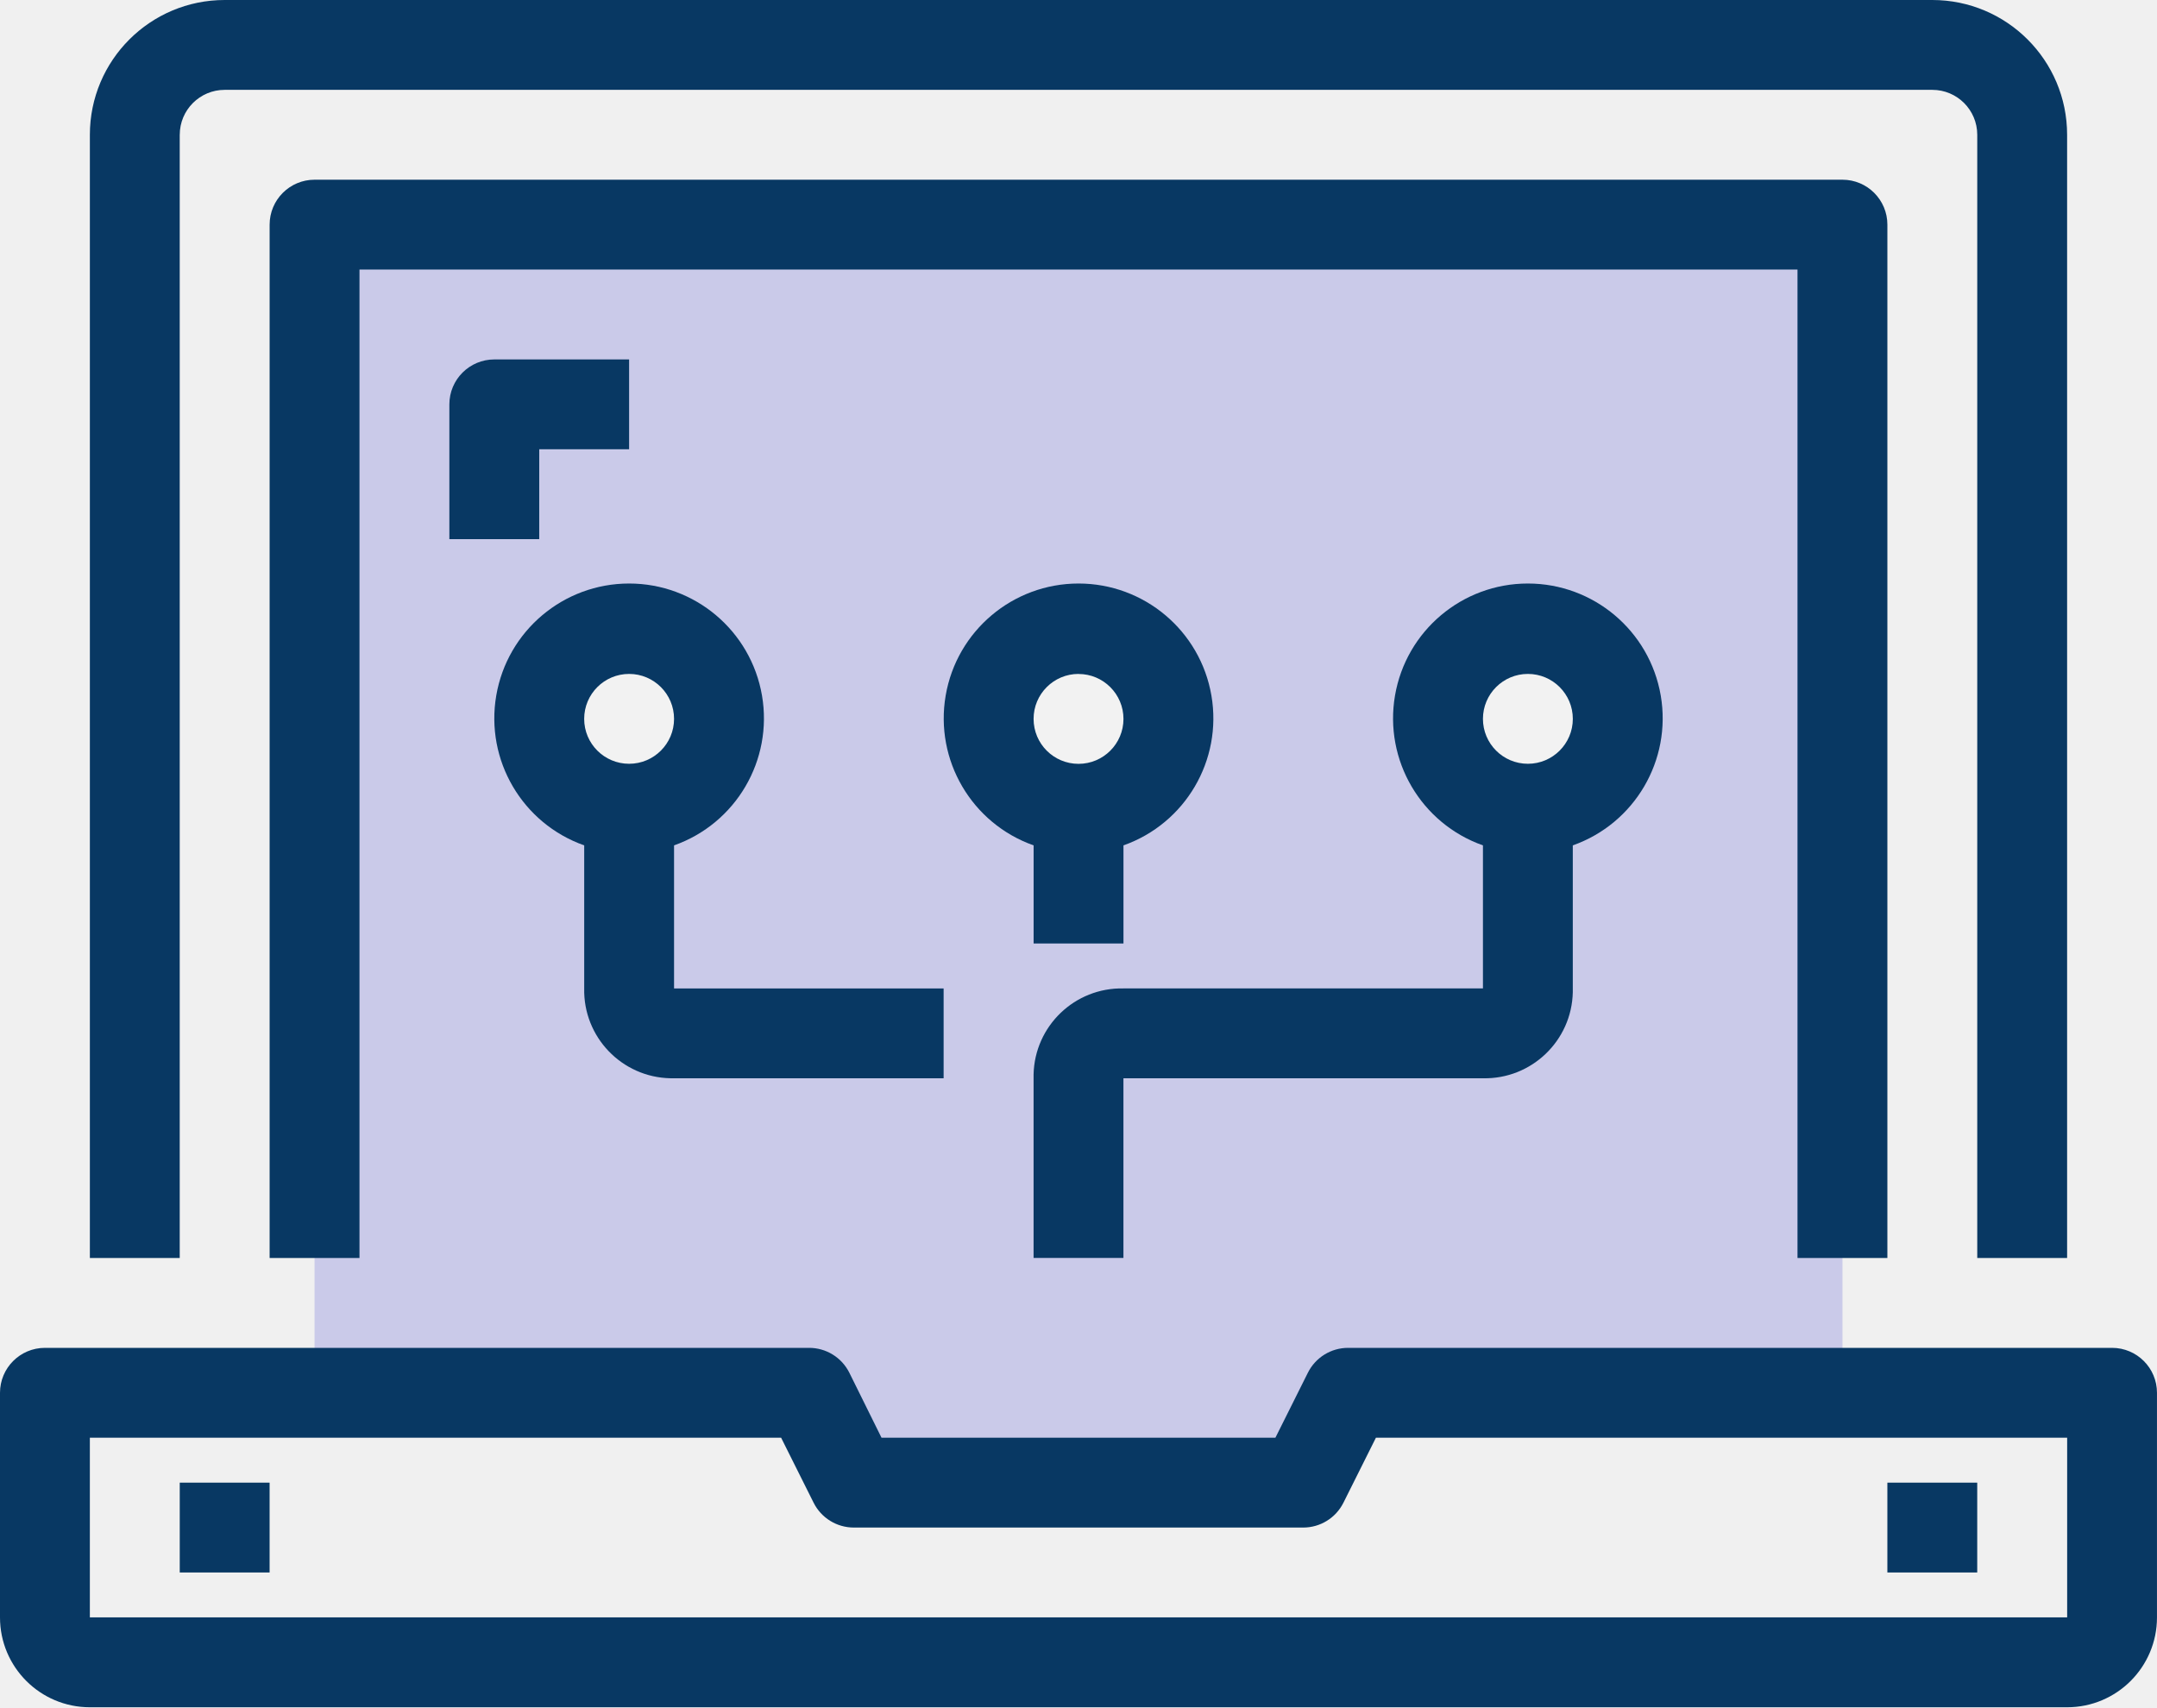
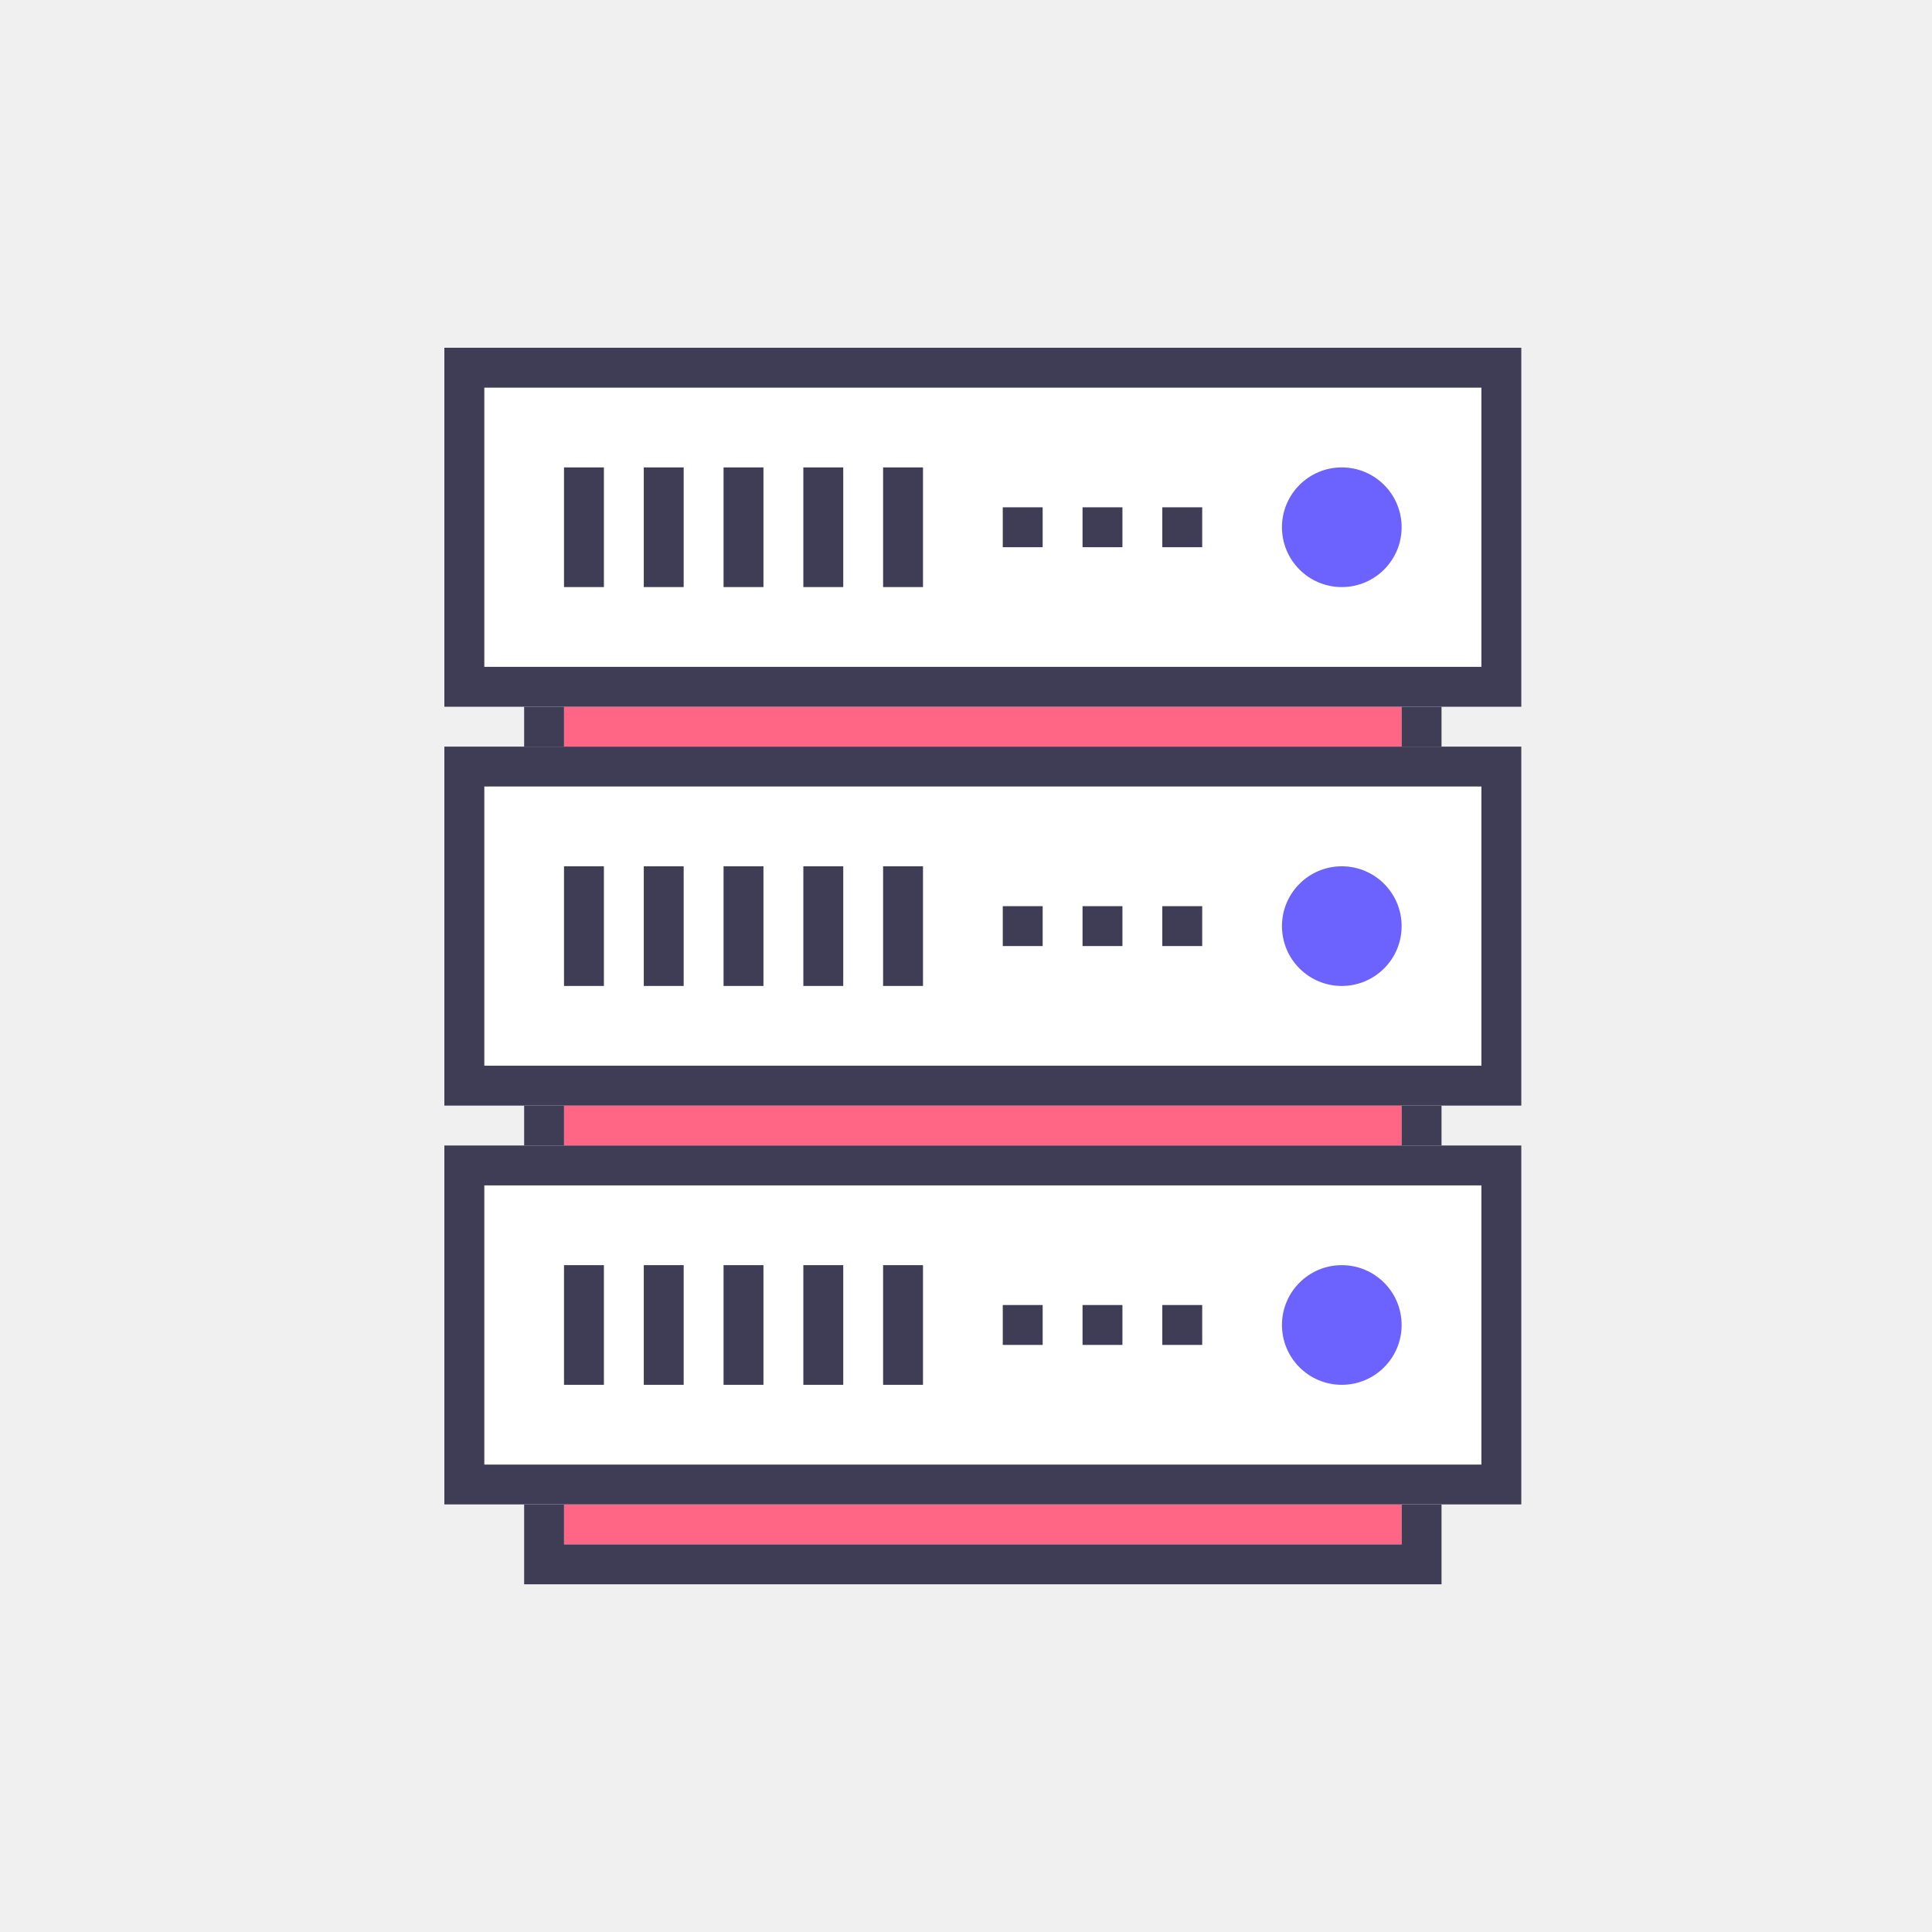
- <svg xmlns="http://www.w3.org/2000/svg" width="175.237" height="138.729" viewBox="0 0 175.237 138.729">
+ <svg xmlns="http://www.w3.org/2000/svg" width="100" height="100" viewBox="0 0 100 100">
  <defs>
-     <style>
-       .cls-1 {
-         fill: #3333ce;
-         opacity: 0.2;
-       }
- 
-       .cls-2 {
-         fill: #f2f2f2;
-       }
- 
-       .cls-3 {
-         fill: #083863;
-       }
-     </style>
+     <clipPath id="clip-path">
+       <rect id="矩形_3675" data-name="矩形 3675" width="100" height="100" transform="translate(790 1196)" fill="none" stroke="#707070" stroke-width="1" />
+     </clipPath>
  </defs>
-   <g id="_022-laptop" data-name="022-laptop" transform="translate(0 -53.333)">
-     <path id="Path_10808" data-name="Path 10808" class="cls-1" d="M198.793,190.635v10.952H158.635l-3.651,7.3H118.476l-3.651-7.3H74.667v-94.92H198.793v83.968Z" transform="translate(-49.111 -35.08)" />
-     <g id="Group_3020" data-name="Group 3020" transform="translate(43.809 104.444)">
-       <circle id="Ellipse_646" data-name="Ellipse 646" class="cls-2" cx="7.301" cy="7.301" r="7.301" transform="translate(73.016 0)" />
-       <circle id="Ellipse_647" data-name="Ellipse 647" class="cls-2" cx="7.301" cy="7.301" r="7.301" transform="translate(36.508 0)" />
-       <circle id="Ellipse_648" data-name="Ellipse 648" class="cls-2" cx="7.301" cy="7.301" r="7.301" transform="translate(0 0)" />
-     </g>
-     <g id="Group_3021" data-name="Group 3021" transform="translate(0 53.333)">
-       <path id="Path_10811" data-name="Path 10811" class="cls-3" d="M171.586,373.333H109.523a3.651,3.651,0,0,0-3.268,2.019l-2.64,5.283h-32L69,375.352a3.651,3.651,0,0,0-3.286-2.019H3.651A3.651,3.651,0,0,0,0,376.984v18.254a7.3,7.3,0,0,0,7.3,7.3H167.935a7.3,7.3,0,0,0,7.3-7.3V376.984A3.65,3.65,0,0,0,171.586,373.333Zm-3.651,21.9H7.3v-14.6H63.458l2.64,5.283a3.651,3.651,0,0,0,3.268,2.019h36.508a3.651,3.651,0,0,0,3.268-2.019l2.64-5.283h56.156v14.6Z" transform="translate(0 -263.81)" />
-       <path id="Path_10812" data-name="Path 10812" class="cls-3" d="M28.635,64.285a3.651,3.651,0,0,1,3.651-3.651H171.015a3.651,3.651,0,0,1,3.651,3.651v91.269h7.3V64.285a10.952,10.952,0,0,0-10.952-10.952H32.285A10.952,10.952,0,0,0,21.333,64.285v91.269h7.3V64.285Z" transform="translate(-14.032 -53.333)" />
-       <path id="Path_10813" data-name="Path 10813" class="cls-3" d="M195.428,183.619V99.651A3.651,3.651,0,0,0,191.777,96H67.651A3.651,3.651,0,0,0,64,99.651v83.968h7.3V103.3H188.126v80.317Z" transform="translate(-42.095 -81.397)" />
-       <path id="Path_10814" data-name="Path 10814" class="cls-3" d="M113.968,145.968h7.3v-7.3H110.317a3.651,3.651,0,0,0-3.651,3.651V153.27h7.3Z" transform="translate(-70.159 -109.461)" />
-       <path id="Path_10815" data-name="Path 10815" class="cls-3" d="M42.667,405.333h7.3v7.3h-7.3Z" transform="translate(-28.064 -284.857)" />
-       <path id="Path_10816" data-name="Path 10816" class="cls-3" d="M448,405.333h7.3v7.3H448Z" transform="translate(-294.668 -284.857)" />
-       <path id="Path_10817" data-name="Path 10817" class="cls-3" d="M252.632,232.065h29.206a7.152,7.152,0,0,0,7.3-7c0-.1,0-.2,0-.3V213.14a10.952,10.952,0,1,0-7.3,0v11.624H252.631a7.152,7.152,0,0,0-7.3,7c0,.1,0,.2,0,.3v14.6h7.3v-14.6Zm32.857-32.857a3.651,3.651,0,1,1-3.651,3.651A3.651,3.651,0,0,1,285.489,199.208Z" transform="translate(-161.362 -144.447)" />
-       <path id="Path_10818" data-name="Path 10818" class="cls-3" d="M131.93,232.065h21.9v-7.3h-21.9V213.14a10.952,10.952,0,1,0-7.3,0v11.624a7.152,7.152,0,0,0,7,7.3C131.729,232.068,131.829,232.068,131.93,232.065Zm-3.651-32.857a3.651,3.651,0,1,1-3.651,3.651A3.651,3.651,0,0,1,128.279,199.208Z" transform="translate(-77.169 -144.447)" />
-       <path id="Path_10819" data-name="Path 10819" class="cls-3" d="M238.6,221.113V213.14a10.952,10.952,0,1,0-7.3,0v7.973Zm-3.651-21.9a3.651,3.651,0,1,1-3.651,3.651A3.651,3.651,0,0,1,234.946,199.208Z" transform="translate(-147.328 -144.447)" />
+   <g id="蒙版组_123" data-name="蒙版组 123" transform="translate(-790 -1196)" clip-path="url(#clip-path)">
+     <g id="组_4325" data-name="组 4325" transform="translate(277 -607)">
+       <rect id="矩形_3637" data-name="矩形 3637" width="53.677" height="16.516" transform="translate(537.032 1822.032)" fill="#fff" />
+       <path id="路径_13550" data-name="路径 13550" d="M125.936,148.645v2.064H82.581v-2.064" transform="translate(459.612 1690.936)" fill="#ff6584" />
+       <circle id="椭圆_1157" data-name="椭圆 1157" cx="3.097" cy="3.097" r="3.097" transform="translate(579.354 1827.193)" fill="#6c63ff" />
+       <rect id="矩形_3648" data-name="矩形 3648" width="53.677" height="16.516" transform="translate(537.032 1842.677)" fill="#fff" />
+       <path id="路径_13552" data-name="路径 13552" d="M125.936,313.806v2.065H82.581v-2.065" transform="translate(459.612 1546.42)" fill="#ff6584" />
+       <circle id="椭圆_1158" data-name="椭圆 1158" cx="3.097" cy="3.097" r="3.097" transform="translate(579.354 1847.839)" fill="#6c63ff" />
+       <rect id="矩形_3659" data-name="矩形 3659" width="53.677" height="16.516" transform="translate(537.032 1863.323)" fill="#fff" />
+       <path id="路径_13554" data-name="路径 13554" d="M125.936,478.968v2.064H82.581v-2.064" transform="translate(459.612 1401.903)" fill="#ff6584" />
+       <circle id="椭圆_1159" data-name="椭圆 1159" cx="3.097" cy="3.097" r="3.097" transform="translate(579.354 1868.484)" fill="#6c63ff" />
+       <g id="组_4318" data-name="组 4318">
+         <rect id="矩形_3640" data-name="矩形 3640" width="2.065" height="6.194" transform="translate(542.193 1827.193)" fill="#3f3d56" />
+         <rect id="矩形_3641" data-name="矩形 3641" width="2.065" height="6.194" transform="translate(546.322 1827.193)" fill="#3f3d56" />
+         <rect id="矩形_3642" data-name="矩形 3642" width="2.065" height="6.194" transform="translate(550.451 1827.193)" fill="#3f3d56" />
+         <rect id="矩形_3643" data-name="矩形 3643" width="2.065" height="6.194" transform="translate(554.581 1827.193)" fill="#3f3d56" />
+         <rect id="矩形_3644" data-name="矩形 3644" width="2.065" height="6.194" transform="translate(558.709 1827.193)" fill="#3f3d56" />
+         <rect id="矩形_3645" data-name="矩形 3645" width="2.065" height="2.065" transform="translate(573.161 1829.258)" fill="#3f3d56" />
+         <rect id="矩形_3646" data-name="矩形 3646" width="2.065" height="2.065" transform="translate(569.032 1829.258)" fill="#3f3d56" />
+         <rect id="矩形_3647" data-name="矩形 3647" width="2.065" height="2.065" transform="translate(564.903 1829.258)" fill="#3f3d56" />
+         <rect id="矩形_3651" data-name="矩形 3651" width="2.065" height="6.194" transform="translate(542.193 1847.839)" fill="#3f3d56" />
+         <rect id="矩形_3652" data-name="矩形 3652" width="2.065" height="6.194" transform="translate(546.322 1847.839)" fill="#3f3d56" />
+         <rect id="矩形_3653" data-name="矩形 3653" width="2.065" height="6.194" transform="translate(550.451 1847.839)" fill="#3f3d56" />
+         <rect id="矩形_3654" data-name="矩形 3654" width="2.065" height="6.194" transform="translate(554.581 1847.839)" fill="#3f3d56" />
+         <rect id="矩形_3655" data-name="矩形 3655" width="2.065" height="6.194" transform="translate(558.709 1847.839)" fill="#3f3d56" />
+         <rect id="矩形_3656" data-name="矩形 3656" width="2.065" height="2.065" transform="translate(573.161 1849.903)" fill="#3f3d56" />
+         <rect id="矩形_3657" data-name="矩形 3657" width="2.065" height="2.065" transform="translate(569.032 1849.903)" fill="#3f3d56" />
+         <rect id="矩形_3658" data-name="矩形 3658" width="2.065" height="2.065" transform="translate(564.903 1849.903)" fill="#3f3d56" />
+         <rect id="矩形_3660" data-name="矩形 3660" width="2.065" height="6.194" transform="translate(542.193 1868.484)" fill="#3f3d56" />
+         <rect id="矩形_3661" data-name="矩形 3661" width="2.065" height="6.194" transform="translate(546.322 1868.484)" fill="#3f3d56" />
+         <rect id="矩形_3662" data-name="矩形 3662" width="2.065" height="6.194" transform="translate(550.451 1868.484)" fill="#3f3d56" />
+         <rect id="矩形_3663" data-name="矩形 3663" width="2.065" height="6.194" transform="translate(554.581 1868.484)" fill="#3f3d56" />
+         <rect id="矩形_3664" data-name="矩形 3664" width="2.065" height="6.194" transform="translate(558.709 1868.484)" fill="#3f3d56" />
+         <rect id="矩形_3665" data-name="矩形 3665" width="2.065" height="2.065" transform="translate(573.161 1870.548)" fill="#3f3d56" />
+         <rect id="矩形_3666" data-name="矩形 3666" width="2.065" height="2.065" transform="translate(569.032 1870.548)" fill="#3f3d56" />
+         <rect id="矩形_3667" data-name="矩形 3667" width="2.065" height="2.065" transform="translate(564.903 1870.548)" fill="#3f3d56" />
+       </g>
+       <g id="组_4319" data-name="组 4319">
+         <path id="路径_13551" data-name="路径 13551" d="M88.774,18.581H33.032V0H88.774V18.581ZM35.1,16.516H86.709V2.065H35.1Z" transform="translate(502.968 1821)" fill="#3f3d56" />
+         <rect id="矩形_3638" data-name="矩形 3638" width="2.065" height="2.065" transform="translate(540.129 1839.581)" fill="#3f3d56" />
+         <rect id="矩形_3639" data-name="矩形 3639" width="2.065" height="2.065" transform="translate(585.548 1839.581)" fill="#3f3d56" />
+         <path id="路径_13553" data-name="路径 13553" d="M88.774,183.742H33.032V165.161H88.774v18.581ZM35.1,181.677H86.709V167.225H35.1Z" transform="translate(502.968 1676.484)" fill="#3f3d56" />
+         <rect id="矩形_3649" data-name="矩形 3649" width="2.065" height="2.065" transform="translate(540.129 1860.226)" fill="#3f3d56" />
+         <rect id="矩形_3650" data-name="矩形 3650" width="2.065" height="2.065" transform="translate(585.548 1860.226)" fill="#3f3d56" />
+         <path id="路径_13555" data-name="路径 13555" d="M88.774,348.9H33.032V330.323H88.774V348.9ZM35.1,346.839H86.709V332.388H35.1Z" transform="translate(502.968 1531.968)" fill="#3f3d56" />
+         <path id="路径_13556" data-name="路径 13556" d="M113.549,483.1H66.065v-4.129H68.13v2.064h43.355v-2.064h2.064Z" transform="translate(474.064 1401.903)" fill="#3f3d56" />
+       </g>
    </g>
  </g>
</svg>
